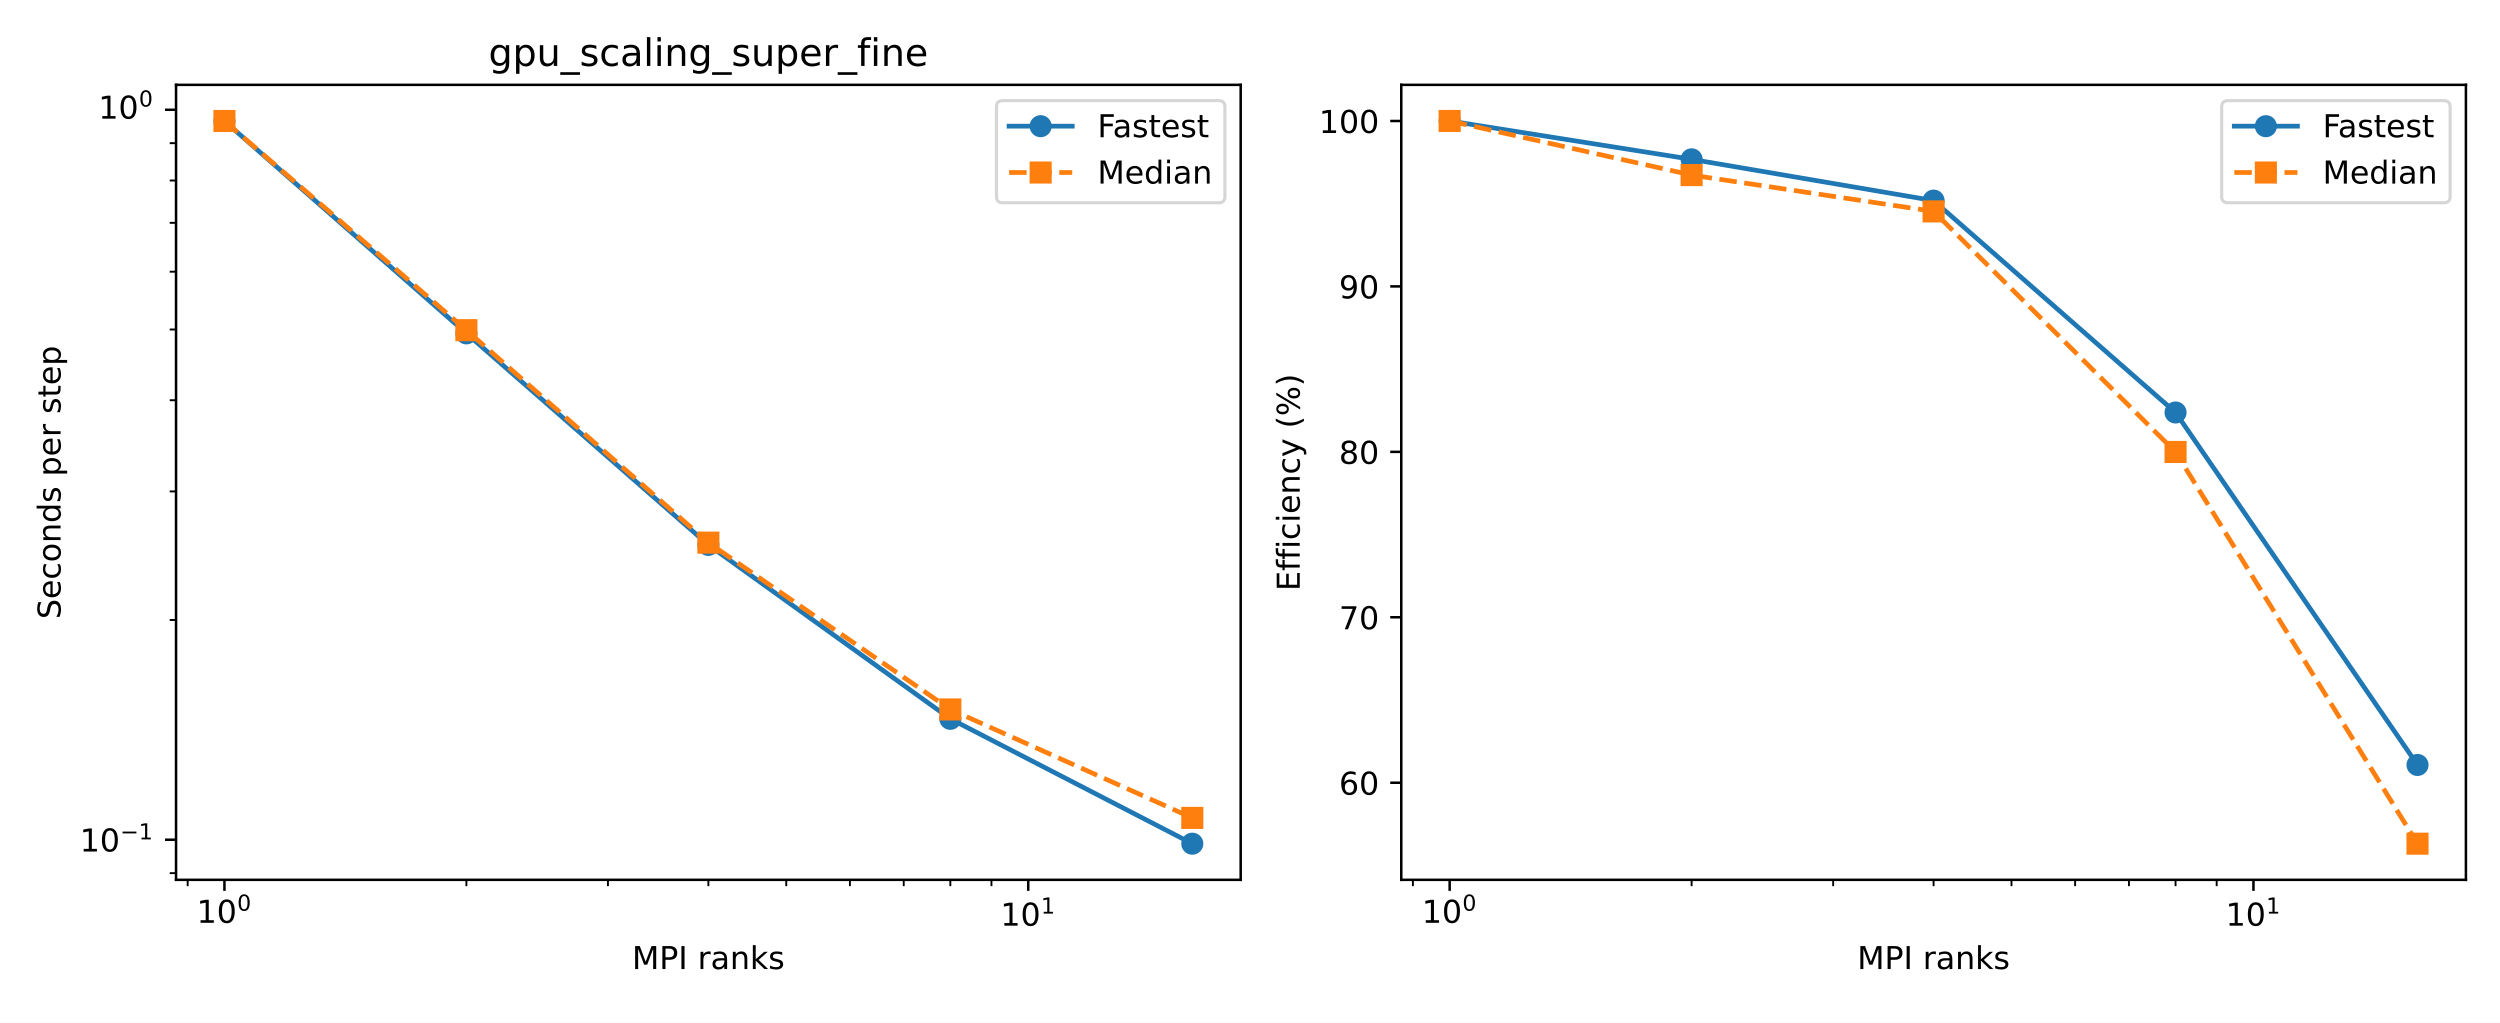
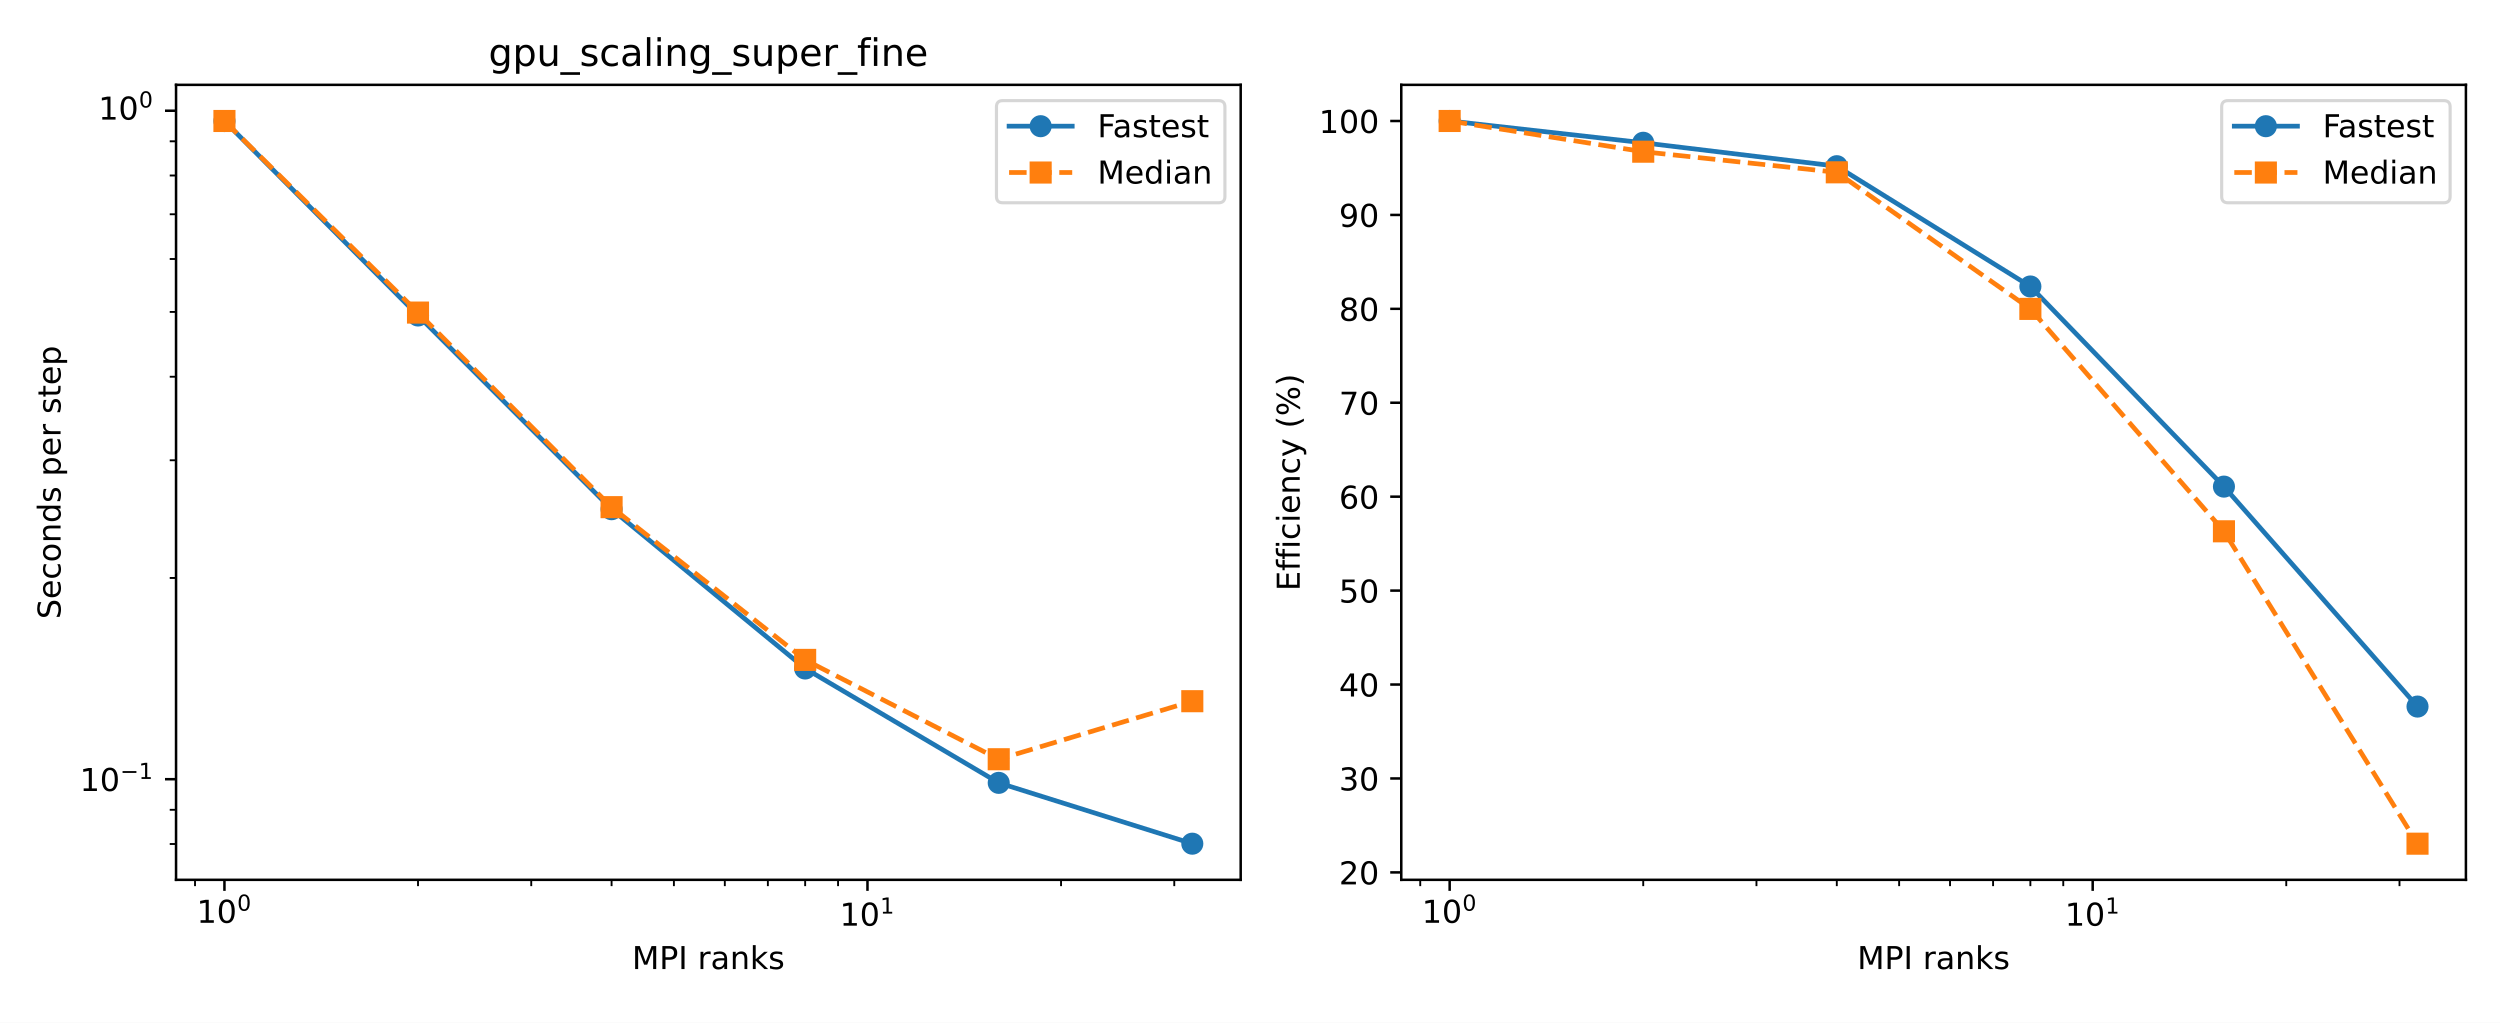
<svg xmlns="http://www.w3.org/2000/svg" xmlns:xlink="http://www.w3.org/1999/xlink" width="792pt" height="324pt" viewBox="0 0 792 324" version="1.1">
  <defs>
    <style type="text/css">*{stroke-linejoin: round; stroke-linecap: butt}</style>
  </defs>
  <g id="figure_1">
    <g id="patch_1">
      <path d="M 0 324 L 792 324 L 792 0 L 0 0 z " style="fill: #ffffff" />
    </g>
    <g id="axes_1">
      <g id="patch_2">
        <path d="M 55.772 278.728 L 393.051 278.728 L 393.051 26.88 L 55.772 26.88 z " style="fill: #ffffff" />
      </g>
      <g id="matplotlib.axis_1">
        <g id="xtick_1">
          <g id="line2d_1">
            <defs>
              <path id="m915a4b6a7f" d="M 0 0 L 0 3.5 " style="stroke: #000000; stroke-width: 0.8" />
            </defs>
            <g>
              <use xlink:href="#m915a4b6a7f" x="71.103" y="278.728" style="stroke: #000000; stroke-width: 0.8" />
            </g>
          </g>
          <g id="text_1">
            <g transform="translate(62.30292 293.3264)">
              <text>
                <tspan x="0" y="-0.977" style="font-size: 10px; font-family: 'DejaVu Sans'">1</tspan>
                <tspan x="6.362" y="-0.977" style="font-size: 10px; font-family: 'DejaVu Sans'">0</tspan>
                <tspan x="12.82" y="-4.805" style="font-size: 7px; font-family: 'DejaVu Sans'">0</tspan>
              </text>
            </g>
          </g>
        </g>
        <g id="xtick_2">
          <g id="line2d_2">
            <g>
-               <use xlink:href="#m915a4b6a7f" x="325.743" y="278.728" style="stroke: #000000; stroke-width: 0.8" />
+               <use xlink:href="#m915a4b6a7f" x="274.815" y="278.728" style="stroke: #000000; stroke-width: 0.8" />
            </g>
          </g>
          <g id="text_2">
-             <g transform="translate(316.943 293.3264)">
+             <g transform="translate(266.015 293.3264)">
              <text>
                <tspan x="0" y="-0.064" style="font-size: 10px; font-family: 'DejaVu Sans'">1</tspan>
                <tspan x="6.362" y="-0.064" style="font-size: 10px; font-family: 'DejaVu Sans'">0</tspan>
                <tspan x="12.82" y="-3.892" style="font-size: 7px; font-family: 'DejaVu Sans'">1</tspan>
              </text>
            </g>
          </g>
        </g>
        <g id="xtick_3">
          <g id="line2d_3">
            <defs>
              <path id="m72433dea88" d="M 0 0 L 0 2 " style="stroke: #000000; stroke-width: 0.6" />
            </defs>
            <g>
-               <use xlink:href="#m72433dea88" x="59.451" y="278.728" style="stroke: #000000; stroke-width: 0.6" />
+               <use xlink:href="#m72433dea88" x="61.782" y="278.728" style="stroke: #000000; stroke-width: 0.6" />
            </g>
          </g>
        </g>
        <g id="xtick_4">
          <g id="line2d_4">
            <g>
-               <use xlink:href="#m72433dea88" x="147.757" y="278.728" style="stroke: #000000; stroke-width: 0.6" />
+               <use xlink:href="#m72433dea88" x="132.426" y="278.728" style="stroke: #000000; stroke-width: 0.6" />
            </g>
          </g>
        </g>
        <g id="xtick_5">
          <g id="line2d_5">
            <g>
-               <use xlink:href="#m72433dea88" x="192.597" y="278.728" style="stroke: #000000; stroke-width: 0.6" />
+               <use xlink:href="#m72433dea88" x="168.298" y="278.728" style="stroke: #000000; stroke-width: 0.6" />
            </g>
          </g>
        </g>
        <g id="xtick_6">
          <g id="line2d_6">
            <g>
-               <use xlink:href="#m72433dea88" x="224.412" y="278.728" style="stroke: #000000; stroke-width: 0.6" />
+               <use xlink:href="#m72433dea88" x="193.75" y="278.728" style="stroke: #000000; stroke-width: 0.6" />
            </g>
          </g>
        </g>
        <g id="xtick_7">
          <g id="line2d_7">
            <g>
-               <use xlink:href="#m72433dea88" x="249.089" y="278.728" style="stroke: #000000; stroke-width: 0.6" />
+               <use xlink:href="#m72433dea88" x="213.492" y="278.728" style="stroke: #000000; stroke-width: 0.6" />
            </g>
          </g>
        </g>
        <g id="xtick_8">
          <g id="line2d_8">
            <g>
-               <use xlink:href="#m72433dea88" x="269.251" y="278.728" style="stroke: #000000; stroke-width: 0.6" />
+               <use xlink:href="#m72433dea88" x="229.622" y="278.728" style="stroke: #000000; stroke-width: 0.6" />
            </g>
          </g>
        </g>
        <g id="xtick_9">
          <g id="line2d_9">
            <g>
-               <use xlink:href="#m72433dea88" x="286.299" y="278.728" style="stroke: #000000; stroke-width: 0.6" />
+               <use xlink:href="#m72433dea88" x="243.26" y="278.728" style="stroke: #000000; stroke-width: 0.6" />
            </g>
          </g>
        </g>
        <g id="xtick_10">
          <g id="line2d_10">
            <g>
-               <use xlink:href="#m72433dea88" x="301.066" y="278.728" style="stroke: #000000; stroke-width: 0.6" />
+               <use xlink:href="#m72433dea88" x="255.073" y="278.728" style="stroke: #000000; stroke-width: 0.6" />
            </g>
          </g>
        </g>
        <g id="xtick_11">
          <g id="line2d_11">
            <g>
-               <use xlink:href="#m72433dea88" x="314.091" y="278.728" style="stroke: #000000; stroke-width: 0.6" />
+               <use xlink:href="#m72433dea88" x="265.494" y="278.728" style="stroke: #000000; stroke-width: 0.6" />
+             </g>
+           </g>
+         </g>
+         <g id="xtick_12">
+           <g id="line2d_12">
+             <g>
+               <use xlink:href="#m72433dea88" x="336.138" y="278.728" style="stroke: #000000; stroke-width: 0.6" />
+             </g>
+           </g>
+         </g>
+         <g id="xtick_13">
+           <g id="line2d_13">
+             <g>
+               <use xlink:href="#m72433dea88" x="372.01" y="278.728" style="stroke: #000000; stroke-width: 0.6" />
            </g>
          </g>
        </g>
        <g id="text_3">
          <text style="font-size: 10px; font-family: 'DejaVu Sans', 'Bitstream Vera Sans', 'Computer Modern Sans Serif', 'Lucida Grande', 'Verdana', 'Geneva', 'Lucid', 'Arial', 'Helvetica', 'Avant Garde', sans-serif; text-anchor: middle" x="224.412" y="307.005" transform="rotate(-0 224.4115 307.0046)">MPI ranks</text>
        </g>
      </g>
      <g id="matplotlib.axis_2">
        <g id="ytick_1">
-           <g id="line2d_12">
+           <g id="line2d_14">
            <defs>
              <path id="mc665064905" d="M 0 0 L -3.5 0 " style="stroke: #000000; stroke-width: 0.8" />
            </defs>
            <g>
-               <use xlink:href="#mc665064905" x="55.772" y="266.022" style="stroke: #000000; stroke-width: 0.8" />
+               <use xlink:href="#mc665064905" x="55.772" y="246.857" style="stroke: #000000; stroke-width: 0.8" />
            </g>
          </g>
          <g id="text_4">
-             <g transform="translate(25.27205 269.8217)">
+             <g transform="translate(25.27205 250.6559)">
              <text>
                <tspan x="0" y="-0.064" style="font-size: 10px; font-family: 'DejaVu Sans'">1</tspan>
                <tspan x="6.362" y="-0.064" style="font-size: 10px; font-family: 'DejaVu Sans'">0</tspan>
                <tspan x="12.82" y="-3.892" style="font-size: 7px; font-family: 'DejaVu Sans'">−</tspan>
                <tspan x="18.686" y="-3.892" style="font-size: 7px; font-family: 'DejaVu Sans'">1</tspan>
              </text>
            </g>
          </g>
        </g>
        <g id="ytick_2">
-           <g id="line2d_13">
-             <g>
-               <use xlink:href="#mc665064905" x="55.772" y="34.773" style="stroke: #000000; stroke-width: 0.8" />
+           <g id="line2d_15">
+             <g>
+               <use xlink:href="#mc665064905" x="55.772" y="35.072" style="stroke: #000000; stroke-width: 0.8" />
            </g>
          </g>
          <g id="text_5">
-             <g transform="translate(31.17205 38.57181)">
+             <g transform="translate(31.17205 38.87105)">
              <text>
                <tspan x="0" y="-0.977" style="font-size: 10px; font-family: 'DejaVu Sans'">1</tspan>
                <tspan x="6.362" y="-0.977" style="font-size: 10px; font-family: 'DejaVu Sans'">0</tspan>
                <tspan x="12.82" y="-4.805" style="font-size: 7px; font-family: 'DejaVu Sans'">0</tspan>
              </text>
            </g>
          </g>
        </g>
        <g id="ytick_3">
-           <g id="line2d_14">
+           <g id="line2d_16">
            <defs>
              <path id="m3884b080c1" d="M 0 0 L -2 0 " style="stroke: #000000; stroke-width: 0.6" />
            </defs>
            <g>
-               <use xlink:href="#m3884b080c1" x="55.772" y="276.604" style="stroke: #000000; stroke-width: 0.6" />
+               <use xlink:href="#m3884b080c1" x="55.772" y="267.381" style="stroke: #000000; stroke-width: 0.6" />
            </g>
          </g>
        </g>
        <g id="ytick_4">
-           <g id="line2d_15">
-             <g>
-               <use xlink:href="#m3884b080c1" x="55.772" y="196.409" style="stroke: #000000; stroke-width: 0.6" />
+           <g id="line2d_17">
+             <g>
+               <use xlink:href="#m3884b080c1" x="55.772" y="256.547" style="stroke: #000000; stroke-width: 0.6" />
            </g>
          </g>
        </g>
        <g id="ytick_5">
-           <g id="line2d_16">
-             <g>
-               <use xlink:href="#m3884b080c1" x="55.772" y="155.688" style="stroke: #000000; stroke-width: 0.6" />
+           <g id="line2d_18">
+             <g>
+               <use xlink:href="#m3884b080c1" x="55.772" y="183.103" style="stroke: #000000; stroke-width: 0.6" />
            </g>
          </g>
        </g>
        <g id="ytick_6">
-           <g id="line2d_17">
-             <g>
-               <use xlink:href="#m3884b080c1" x="55.772" y="126.796" style="stroke: #000000; stroke-width: 0.6" />
+           <g id="line2d_19">
+             <g>
+               <use xlink:href="#m3884b080c1" x="55.772" y="145.81" style="stroke: #000000; stroke-width: 0.6" />
            </g>
          </g>
        </g>
        <g id="ytick_7">
-           <g id="line2d_18">
-             <g>
-               <use xlink:href="#m3884b080c1" x="55.772" y="104.386" style="stroke: #000000; stroke-width: 0.6" />
+           <g id="line2d_20">
+             <g>
+               <use xlink:href="#m3884b080c1" x="55.772" y="119.35" style="stroke: #000000; stroke-width: 0.6" />
            </g>
          </g>
        </g>
        <g id="ytick_8">
-           <g id="line2d_19">
-             <g>
-               <use xlink:href="#m3884b080c1" x="55.772" y="86.075" style="stroke: #000000; stroke-width: 0.6" />
+           <g id="line2d_21">
+             <g>
+               <use xlink:href="#m3884b080c1" x="55.772" y="98.825" style="stroke: #000000; stroke-width: 0.6" />
            </g>
          </g>
        </g>
        <g id="ytick_9">
-           <g id="line2d_20">
-             <g>
-               <use xlink:href="#m3884b080c1" x="55.772" y="70.594" style="stroke: #000000; stroke-width: 0.6" />
+           <g id="line2d_22">
+             <g>
+               <use xlink:href="#m3884b080c1" x="55.772" y="82.056" style="stroke: #000000; stroke-width: 0.6" />
            </g>
          </g>
        </g>
        <g id="ytick_10">
-           <g id="line2d_21">
-             <g>
-               <use xlink:href="#m3884b080c1" x="55.772" y="57.183" style="stroke: #000000; stroke-width: 0.6" />
+           <g id="line2d_23">
+             <g>
+               <use xlink:href="#m3884b080c1" x="55.772" y="67.878" style="stroke: #000000; stroke-width: 0.6" />
            </g>
          </g>
        </g>
        <g id="ytick_11">
-           <g id="line2d_22">
-             <g>
-               <use xlink:href="#m3884b080c1" x="55.772" y="45.354" style="stroke: #000000; stroke-width: 0.6" />
+           <g id="line2d_24">
+             <g>
+               <use xlink:href="#m3884b080c1" x="55.772" y="55.596" style="stroke: #000000; stroke-width: 0.6" />
+             </g>
+           </g>
+         </g>
+         <g id="ytick_12">
+           <g id="line2d_25">
+             <g>
+               <use xlink:href="#m3884b080c1" x="55.772" y="44.763" style="stroke: #000000; stroke-width: 0.6" />
            </g>
          </g>
        </g>
        <g id="text_6">
          <text style="font-size: 10px; font-family: 'DejaVu Sans', 'Bitstream Vera Sans', 'Computer Modern Sans Serif', 'Lucida Grande', 'Verdana', 'Geneva', 'Lucid', 'Arial', 'Helvetica', 'Avant Garde', sans-serif; text-anchor: middle" x="19.192" y="152.804" transform="rotate(-90 19.19237 152.804)">Seconds per step</text>
        </g>
      </g>
-       <g id="line2d_23">
-         <path d="M 71.103 38.351 L 147.757 105.608 L 224.412 172.622 L 301.066 227.723 L 377.72 267.28 " clip-path="url(#p1d46c1b030)" style="fill: none; stroke: #1f77b4; stroke-width: 1.5; stroke-linecap: square" />
+       <g id="line2d_26">
+         <path d="M 71.103 38.349 L 132.426 99.945 L 193.75 161.318 L 255.073 211.781 L 316.397 248.009 L 377.72 267.28 " clip-path="url(#pdca7293c1e)" style="fill: none; stroke: #1f77b4; stroke-width: 1.5; stroke-linecap: square" />
        <defs>
          <path id="mfb15104b4f" d="M 0 3 C 0.796 3 1.559 2.684 2.121 2.121 C 2.684 1.559 3 0.796 3 0 C 3 -0.796 2.684 -1.559 2.121 -2.121 C 1.559 -2.684 0.796 -3 0 -3 C -0.796 -3 -1.559 -2.684 -2.121 -2.121 C -2.684 -1.559 -3 -0.796 -3 0 C -3 0.796 -2.684 1.559 -2.121 2.121 C -1.559 2.684 -0.796 3 0 3 z " style="stroke: #1f77b4" />
        </defs>
-         <g clip-path="url(#p1d46c1b030)">
-           <use xlink:href="#mfb15104b4f" x="71.103" y="38.351" style="fill: #1f77b4; stroke: #1f77b4" />
-           <use xlink:href="#mfb15104b4f" x="147.757" y="105.608" style="fill: #1f77b4; stroke: #1f77b4" />
-           <use xlink:href="#mfb15104b4f" x="224.412" y="172.622" style="fill: #1f77b4; stroke: #1f77b4" />
-           <use xlink:href="#mfb15104b4f" x="301.066" y="227.723" style="fill: #1f77b4; stroke: #1f77b4" />
+         <g clip-path="url(#pdca7293c1e)">
+           <use xlink:href="#mfb15104b4f" x="71.103" y="38.349" style="fill: #1f77b4; stroke: #1f77b4" />
+           <use xlink:href="#mfb15104b4f" x="132.426" y="99.945" style="fill: #1f77b4; stroke: #1f77b4" />
+           <use xlink:href="#mfb15104b4f" x="193.75" y="161.318" style="fill: #1f77b4; stroke: #1f77b4" />
+           <use xlink:href="#mfb15104b4f" x="255.073" y="211.781" style="fill: #1f77b4; stroke: #1f77b4" />
+           <use xlink:href="#mfb15104b4f" x="316.397" y="248.009" style="fill: #1f77b4; stroke: #1f77b4" />
          <use xlink:href="#mfb15104b4f" x="377.72" y="267.28" style="fill: #1f77b4; stroke: #1f77b4" />
        </g>
      </g>
-       <g id="line2d_24">
-         <path d="M 71.103 38.328 L 147.757 104.602 L 224.412 171.91 L 301.066 224.748 L 377.72 259.111 " clip-path="url(#p1d46c1b030)" style="fill: none; stroke-dasharray: 5.55,2.4; stroke-dashoffset: 0; stroke: #ff7f0e; stroke-width: 1.5" />
+       <g id="line2d_27">
+         <path d="M 71.103 38.328 L 132.426 99.024 L 193.75 160.666 L 255.073 209.056 L 316.397 240.527 L 377.72 222.139 " clip-path="url(#pdca7293c1e)" style="fill: none; stroke-dasharray: 5.55,2.4; stroke-dashoffset: 0; stroke: #ff7f0e; stroke-width: 1.5" />
        <defs>
          <path id="m5a906554f0" d="M -3 3 L 3 3 L 3 -3 L -3 -3 z " style="stroke: #ff7f0e; stroke-linejoin: miter" />
        </defs>
-         <g clip-path="url(#p1d46c1b030)">
+         <g clip-path="url(#pdca7293c1e)">
          <use xlink:href="#m5a906554f0" x="71.103" y="38.328" style="fill: #ff7f0e; stroke: #ff7f0e; stroke-linejoin: miter" />
-           <use xlink:href="#m5a906554f0" x="147.757" y="104.602" style="fill: #ff7f0e; stroke: #ff7f0e; stroke-linejoin: miter" />
-           <use xlink:href="#m5a906554f0" x="224.412" y="171.91" style="fill: #ff7f0e; stroke: #ff7f0e; stroke-linejoin: miter" />
-           <use xlink:href="#m5a906554f0" x="301.066" y="224.748" style="fill: #ff7f0e; stroke: #ff7f0e; stroke-linejoin: miter" />
-           <use xlink:href="#m5a906554f0" x="377.72" y="259.111" style="fill: #ff7f0e; stroke: #ff7f0e; stroke-linejoin: miter" />
+           <use xlink:href="#m5a906554f0" x="132.426" y="99.024" style="fill: #ff7f0e; stroke: #ff7f0e; stroke-linejoin: miter" />
+           <use xlink:href="#m5a906554f0" x="193.75" y="160.666" style="fill: #ff7f0e; stroke: #ff7f0e; stroke-linejoin: miter" />
+           <use xlink:href="#m5a906554f0" x="255.073" y="209.056" style="fill: #ff7f0e; stroke: #ff7f0e; stroke-linejoin: miter" />
+           <use xlink:href="#m5a906554f0" x="316.397" y="240.527" style="fill: #ff7f0e; stroke: #ff7f0e; stroke-linejoin: miter" />
+           <use xlink:href="#m5a906554f0" x="377.72" y="222.139" style="fill: #ff7f0e; stroke: #ff7f0e; stroke-linejoin: miter" />
        </g>
      </g>
      <g id="patch_3">
        <path d="M 55.772 278.728 L 55.772 26.88 " style="fill: none; stroke: #000000; stroke-width: 0.8; stroke-linejoin: miter; stroke-linecap: square" />
      </g>
      <g id="patch_4">
        <path d="M 393.051 278.728 L 393.051 26.88 " style="fill: none; stroke: #000000; stroke-width: 0.8; stroke-linejoin: miter; stroke-linecap: square" />
      </g>
      <g id="patch_5">
        <path d="M 55.772 278.728 L 393.051 278.728 " style="fill: none; stroke: #000000; stroke-width: 0.8; stroke-linejoin: miter; stroke-linecap: square" />
      </g>
      <g id="patch_6">
        <path d="M 55.772 26.88 L 393.051 26.88 " style="fill: none; stroke: #000000; stroke-width: 0.8; stroke-linejoin: miter; stroke-linecap: square" />
      </g>
      <g id="text_7">
        <text style="font-size: 12px; font-family: 'DejaVu Sans', 'Bitstream Vera Sans', 'Computer Modern Sans Serif', 'Lucida Grande', 'Verdana', 'Geneva', 'Lucid', 'Arial', 'Helvetica', 'Avant Garde', sans-serif; text-anchor: middle" x="224.412" y="20.88" transform="rotate(-0 224.4115 20.88)">gpu_scaling_super_fine</text>
      </g>
      <g id="legend_1">
        <g id="patch_7">
          <path d="M 317.678 64.236 L 386.051 64.236 Q 388.051 64.236 388.051 62.236 L 388.051 33.88 Q 388.051 31.88 386.051 31.88 L 317.678 31.88 Q 315.678 31.88 315.678 33.88 L 315.678 62.236 Q 315.678 64.236 317.678 64.236 z " style="fill: #ffffff; opacity: 0.8; stroke: #cccccc; stroke-linejoin: miter" />
        </g>
-         <g id="line2d_25">
+         <g id="line2d_28">
          <path d="M 319.678 39.978 L 329.678 39.978 L 339.678 39.978 " style="fill: none; stroke: #1f77b4; stroke-width: 1.5; stroke-linecap: square" />
          <g>
            <use xlink:href="#mfb15104b4f" x="329.678" y="39.978" style="fill: #1f77b4; stroke: #1f77b4" />
          </g>
        </g>
        <g id="text_8">
          <text style="font-size: 10px; font-family: 'DejaVu Sans', 'Bitstream Vera Sans', 'Computer Modern Sans Serif', 'Lucida Grande', 'Verdana', 'Geneva', 'Lucid', 'Arial', 'Helvetica', 'Avant Garde', sans-serif; text-anchor: start" x="347.678" y="43.478" transform="rotate(-0 347.6776 43.47844)">Fastest</text>
        </g>
-         <g id="line2d_26">
+         <g id="line2d_29">
          <path d="M 319.678 54.657 L 329.678 54.657 L 339.678 54.657 " style="fill: none; stroke-dasharray: 5.55,2.4; stroke-dashoffset: 0; stroke: #ff7f0e; stroke-width: 1.5" />
          <g>
            <use xlink:href="#m5a906554f0" x="329.678" y="54.657" style="fill: #ff7f0e; stroke: #ff7f0e; stroke-linejoin: miter" />
          </g>
        </g>
        <g id="text_9">
          <text style="font-size: 10px; font-family: 'DejaVu Sans', 'Bitstream Vera Sans', 'Computer Modern Sans Serif', 'Lucida Grande', 'Verdana', 'Geneva', 'Lucid', 'Arial', 'Helvetica', 'Avant Garde', sans-serif; text-anchor: start" x="347.678" y="58.157" transform="rotate(-0 347.6776 58.15656)">Median</text>
        </g>
      </g>
    </g>
    <g id="axes_2">
      <g id="patch_8">
        <path d="M 443.921 278.728 L 781.2 278.728 L 781.2 26.88 L 443.921 26.88 z " style="fill: #ffffff" />
      </g>
      <g id="matplotlib.axis_3">
-         <g id="xtick_12">
-           <g id="line2d_27">
+         <g id="xtick_14">
+           <g id="line2d_30">
            <g>
              <use xlink:href="#m915a4b6a7f" x="459.252" y="278.728" style="stroke: #000000; stroke-width: 0.8" />
            </g>
          </g>
          <g id="text_10">
            <g transform="translate(450.4519 293.3264)">
              <text>
                <tspan x="0" y="-0.977" style="font-size: 10px; font-family: 'DejaVu Sans'">1</tspan>
                <tspan x="6.362" y="-0.977" style="font-size: 10px; font-family: 'DejaVu Sans'">0</tspan>
                <tspan x="12.82" y="-4.805" style="font-size: 7px; font-family: 'DejaVu Sans'">0</tspan>
              </text>
            </g>
          </g>
        </g>
-         <g id="xtick_13">
-           <g id="line2d_28">
-             <g>
-               <use xlink:href="#m915a4b6a7f" x="713.892" y="278.728" style="stroke: #000000; stroke-width: 0.8" />
+         <g id="xtick_15">
+           <g id="line2d_31">
+             <g>
+               <use xlink:href="#m915a4b6a7f" x="662.964" y="278.728" style="stroke: #000000; stroke-width: 0.8" />
            </g>
          </g>
          <g id="text_11">
-             <g transform="translate(705.092 293.3264)">
+             <g transform="translate(654.164 293.3264)">
              <text>
                <tspan x="0" y="-0.064" style="font-size: 10px; font-family: 'DejaVu Sans'">1</tspan>
                <tspan x="6.362" y="-0.064" style="font-size: 10px; font-family: 'DejaVu Sans'">0</tspan>
                <tspan x="12.82" y="-3.892" style="font-size: 7px; font-family: 'DejaVu Sans'">1</tspan>
              </text>
            </g>
          </g>
        </g>
-         <g id="xtick_14">
-           <g id="line2d_29">
-             <g>
-               <use xlink:href="#m72433dea88" x="447.6" y="278.728" style="stroke: #000000; stroke-width: 0.6" />
-             </g>
-           </g>
-         </g>
-         <g id="xtick_15">
-           <g id="line2d_30">
-             <g>
-               <use xlink:href="#m72433dea88" x="535.906" y="278.728" style="stroke: #000000; stroke-width: 0.6" />
-             </g>
-           </g>
-         </g>
        <g id="xtick_16">
-           <g id="line2d_31">
-             <g>
-               <use xlink:href="#m72433dea88" x="580.746" y="278.728" style="stroke: #000000; stroke-width: 0.6" />
+           <g id="line2d_32">
+             <g>
+               <use xlink:href="#m72433dea88" x="449.931" y="278.728" style="stroke: #000000; stroke-width: 0.6" />
            </g>
          </g>
        </g>
        <g id="xtick_17">
-           <g id="line2d_32">
-             <g>
-               <use xlink:href="#m72433dea88" x="612.561" y="278.728" style="stroke: #000000; stroke-width: 0.6" />
+           <g id="line2d_33">
+             <g>
+               <use xlink:href="#m72433dea88" x="520.575" y="278.728" style="stroke: #000000; stroke-width: 0.6" />
            </g>
          </g>
        </g>
        <g id="xtick_18">
-           <g id="line2d_33">
-             <g>
-               <use xlink:href="#m72433dea88" x="637.238" y="278.728" style="stroke: #000000; stroke-width: 0.6" />
+           <g id="line2d_34">
+             <g>
+               <use xlink:href="#m72433dea88" x="556.447" y="278.728" style="stroke: #000000; stroke-width: 0.6" />
            </g>
          </g>
        </g>
        <g id="xtick_19">
-           <g id="line2d_34">
-             <g>
-               <use xlink:href="#m72433dea88" x="657.4" y="278.728" style="stroke: #000000; stroke-width: 0.6" />
+           <g id="line2d_35">
+             <g>
+               <use xlink:href="#m72433dea88" x="581.899" y="278.728" style="stroke: #000000; stroke-width: 0.6" />
            </g>
          </g>
        </g>
        <g id="xtick_20">
-           <g id="line2d_35">
-             <g>
-               <use xlink:href="#m72433dea88" x="674.448" y="278.728" style="stroke: #000000; stroke-width: 0.6" />
+           <g id="line2d_36">
+             <g>
+               <use xlink:href="#m72433dea88" x="601.641" y="278.728" style="stroke: #000000; stroke-width: 0.6" />
            </g>
          </g>
        </g>
        <g id="xtick_21">
-           <g id="line2d_36">
-             <g>
-               <use xlink:href="#m72433dea88" x="689.215" y="278.728" style="stroke: #000000; stroke-width: 0.6" />
+           <g id="line2d_37">
+             <g>
+               <use xlink:href="#m72433dea88" x="617.771" y="278.728" style="stroke: #000000; stroke-width: 0.6" />
            </g>
          </g>
        </g>
        <g id="xtick_22">
-           <g id="line2d_37">
-             <g>
-               <use xlink:href="#m72433dea88" x="702.24" y="278.728" style="stroke: #000000; stroke-width: 0.6" />
+           <g id="line2d_38">
+             <g>
+               <use xlink:href="#m72433dea88" x="631.409" y="278.728" style="stroke: #000000; stroke-width: 0.6" />
+             </g>
+           </g>
+         </g>
+         <g id="xtick_23">
+           <g id="line2d_39">
+             <g>
+               <use xlink:href="#m72433dea88" x="643.222" y="278.728" style="stroke: #000000; stroke-width: 0.6" />
+             </g>
+           </g>
+         </g>
+         <g id="xtick_24">
+           <g id="line2d_40">
+             <g>
+               <use xlink:href="#m72433dea88" x="653.643" y="278.728" style="stroke: #000000; stroke-width: 0.6" />
+             </g>
+           </g>
+         </g>
+         <g id="xtick_25">
+           <g id="line2d_41">
+             <g>
+               <use xlink:href="#m72433dea88" x="724.287" y="278.728" style="stroke: #000000; stroke-width: 0.6" />
+             </g>
+           </g>
+         </g>
+         <g id="xtick_26">
+           <g id="line2d_42">
+             <g>
+               <use xlink:href="#m72433dea88" x="760.159" y="278.728" style="stroke: #000000; stroke-width: 0.6" />
            </g>
          </g>
        </g>
        <g id="text_12">
          <text style="font-size: 10px; font-family: 'DejaVu Sans', 'Bitstream Vera Sans', 'Computer Modern Sans Serif', 'Lucida Grande', 'Verdana', 'Geneva', 'Lucid', 'Arial', 'Helvetica', 'Avant Garde', sans-serif; text-anchor: middle" x="612.561" y="307.005" transform="rotate(-0 612.5605 307.0046)">MPI ranks</text>
        </g>
      </g>
      <g id="matplotlib.axis_4">
-         <g id="ytick_12">
-           <g id="line2d_38">
-             <g>
-               <use xlink:href="#mc665064905" x="443.921" y="247.964" style="stroke: #000000; stroke-width: 0.8" />
+         <g id="ytick_13">
+           <g id="line2d_43">
+             <g>
+               <use xlink:href="#mc665064905" x="443.921" y="276.371" style="stroke: #000000; stroke-width: 0.8" />
            </g>
          </g>
          <g id="text_13">
-             <text style="font-size: 10px; font-family: 'DejaVu Sans', 'Bitstream Vera Sans', 'Computer Modern Sans Serif', 'Lucida Grande', 'Verdana', 'Geneva', 'Lucid', 'Arial', 'Helvetica', 'Avant Garde', sans-serif; text-anchor: end" x="436.921" y="251.763" transform="rotate(-0 436.921 251.7631)">60</text>
-           </g>
-         </g>
-         <g id="ytick_13">
-           <g id="line2d_39">
-             <g>
-               <use xlink:href="#mc665064905" x="443.921" y="195.555" style="stroke: #000000; stroke-width: 0.8" />
+             <text style="font-size: 10px; font-family: 'DejaVu Sans', 'Bitstream Vera Sans', 'Computer Modern Sans Serif', 'Lucida Grande', 'Verdana', 'Geneva', 'Lucid', 'Arial', 'Helvetica', 'Avant Garde', sans-serif; text-anchor: end" x="436.921" y="280.17" transform="rotate(-0 436.921 280.17)">20</text>
+           </g>
+         </g>
+         <g id="ytick_14">
+           <g id="line2d_44">
+             <g>
+               <use xlink:href="#mc665064905" x="443.921" y="246.615" style="stroke: #000000; stroke-width: 0.8" />
            </g>
          </g>
          <g id="text_14">
-             <text style="font-size: 10px; font-family: 'DejaVu Sans', 'Bitstream Vera Sans', 'Computer Modern Sans Serif', 'Lucida Grande', 'Verdana', 'Geneva', 'Lucid', 'Arial', 'Helvetica', 'Avant Garde', sans-serif; text-anchor: end" x="436.921" y="199.354" transform="rotate(-0 436.921 199.3541)">70</text>
-           </g>
-         </g>
-         <g id="ytick_14">
-           <g id="line2d_40">
-             <g>
-               <use xlink:href="#mc665064905" x="443.921" y="143.146" style="stroke: #000000; stroke-width: 0.8" />
+             <text style="font-size: 10px; font-family: 'DejaVu Sans', 'Bitstream Vera Sans', 'Computer Modern Sans Serif', 'Lucida Grande', 'Verdana', 'Geneva', 'Lucid', 'Arial', 'Helvetica', 'Avant Garde', sans-serif; text-anchor: end" x="436.921" y="250.415" transform="rotate(-0 436.921 250.4146)">30</text>
+           </g>
+         </g>
+         <g id="ytick_15">
+           <g id="line2d_45">
+             <g>
+               <use xlink:href="#mc665064905" x="443.921" y="216.86" style="stroke: #000000; stroke-width: 0.8" />
            </g>
          </g>
          <g id="text_15">
-             <text style="font-size: 10px; font-family: 'DejaVu Sans', 'Bitstream Vera Sans', 'Computer Modern Sans Serif', 'Lucida Grande', 'Verdana', 'Geneva', 'Lucid', 'Arial', 'Helvetica', 'Avant Garde', sans-serif; text-anchor: end" x="436.921" y="146.945" transform="rotate(-0 436.921 146.945)">80</text>
-           </g>
-         </g>
-         <g id="ytick_15">
-           <g id="line2d_41">
-             <g>
-               <use xlink:href="#mc665064905" x="443.921" y="90.737" style="stroke: #000000; stroke-width: 0.8" />
+             <text style="font-size: 10px; font-family: 'DejaVu Sans', 'Bitstream Vera Sans', 'Computer Modern Sans Serif', 'Lucida Grande', 'Verdana', 'Geneva', 'Lucid', 'Arial', 'Helvetica', 'Avant Garde', sans-serif; text-anchor: end" x="436.921" y="220.659" transform="rotate(-0 436.921 220.6592)">40</text>
+           </g>
+         </g>
+         <g id="ytick_16">
+           <g id="line2d_46">
+             <g>
+               <use xlink:href="#mc665064905" x="443.921" y="187.105" style="stroke: #000000; stroke-width: 0.8" />
            </g>
          </g>
          <g id="text_16">
-             <text style="font-size: 10px; font-family: 'DejaVu Sans', 'Bitstream Vera Sans', 'Computer Modern Sans Serif', 'Lucida Grande', 'Verdana', 'Geneva', 'Lucid', 'Arial', 'Helvetica', 'Avant Garde', sans-serif; text-anchor: end" x="436.921" y="94.536" transform="rotate(-0 436.921 94.53593)">90</text>
-           </g>
-         </g>
-         <g id="ytick_16">
-           <g id="line2d_42">
+             <text style="font-size: 10px; font-family: 'DejaVu Sans', 'Bitstream Vera Sans', 'Computer Modern Sans Serif', 'Lucida Grande', 'Verdana', 'Geneva', 'Lucid', 'Arial', 'Helvetica', 'Avant Garde', sans-serif; text-anchor: end" x="436.921" y="190.904" transform="rotate(-0 436.921 190.9038)">50</text>
+           </g>
+         </g>
+         <g id="ytick_17">
+           <g id="line2d_47">
+             <g>
+               <use xlink:href="#mc665064905" x="443.921" y="157.349" style="stroke: #000000; stroke-width: 0.8" />
+             </g>
+           </g>
+           <g id="text_17">
+             <text style="font-size: 10px; font-family: 'DejaVu Sans', 'Bitstream Vera Sans', 'Computer Modern Sans Serif', 'Lucida Grande', 'Verdana', 'Geneva', 'Lucid', 'Arial', 'Helvetica', 'Avant Garde', sans-serif; text-anchor: end" x="436.921" y="161.148" transform="rotate(-0 436.921 161.1484)">60</text>
+           </g>
+         </g>
+         <g id="ytick_18">
+           <g id="line2d_48">
+             <g>
+               <use xlink:href="#mc665064905" x="443.921" y="127.594" style="stroke: #000000; stroke-width: 0.8" />
+             </g>
+           </g>
+           <g id="text_18">
+             <text style="font-size: 10px; font-family: 'DejaVu Sans', 'Bitstream Vera Sans', 'Computer Modern Sans Serif', 'Lucida Grande', 'Verdana', 'Geneva', 'Lucid', 'Arial', 'Helvetica', 'Avant Garde', sans-serif; text-anchor: end" x="436.921" y="131.393" transform="rotate(-0 436.921 131.393)">70</text>
+           </g>
+         </g>
+         <g id="ytick_19">
+           <g id="line2d_49">
+             <g>
+               <use xlink:href="#mc665064905" x="443.921" y="97.838" style="stroke: #000000; stroke-width: 0.8" />
+             </g>
+           </g>
+           <g id="text_19">
+             <text style="font-size: 10px; font-family: 'DejaVu Sans', 'Bitstream Vera Sans', 'Computer Modern Sans Serif', 'Lucida Grande', 'Verdana', 'Geneva', 'Lucid', 'Arial', 'Helvetica', 'Avant Garde', sans-serif; text-anchor: end" x="436.921" y="101.638" transform="rotate(-0 436.921 101.6376)">80</text>
+           </g>
+         </g>
+         <g id="ytick_20">
+           <g id="line2d_50">
+             <g>
+               <use xlink:href="#mc665064905" x="443.921" y="68.083" style="stroke: #000000; stroke-width: 0.8" />
+             </g>
+           </g>
+           <g id="text_20">
+             <text style="font-size: 10px; font-family: 'DejaVu Sans', 'Bitstream Vera Sans', 'Computer Modern Sans Serif', 'Lucida Grande', 'Verdana', 'Geneva', 'Lucid', 'Arial', 'Helvetica', 'Avant Garde', sans-serif; text-anchor: end" x="436.921" y="71.882" transform="rotate(-0 436.921 71.88225)">90</text>
+           </g>
+         </g>
+         <g id="ytick_21">
+           <g id="line2d_51">
            <g>
              <use xlink:href="#mc665064905" x="443.921" y="38.328" style="stroke: #000000; stroke-width: 0.8" />
            </g>
          </g>
-           <g id="text_17">
+           <g id="text_21">
            <text style="font-size: 10px; font-family: 'DejaVu Sans', 'Bitstream Vera Sans', 'Computer Modern Sans Serif', 'Lucida Grande', 'Verdana', 'Geneva', 'Lucid', 'Arial', 'Helvetica', 'Avant Garde', sans-serif; text-anchor: end" x="436.921" y="42.127" transform="rotate(-0 436.921 42.12685)">100</text>
          </g>
        </g>
-         <g id="text_18">
+         <g id="text_22">
          <text style="font-size: 10px; font-family: 'DejaVu Sans', 'Bitstream Vera Sans', 'Computer Modern Sans Serif', 'Lucida Grande', 'Verdana', 'Geneva', 'Lucid', 'Arial', 'Helvetica', 'Avant Garde', sans-serif; text-anchor: middle" x="411.754" y="152.804" transform="rotate(-90 411.7538 152.804)">Efficiency (%)</text>
        </g>
      </g>
-       <g id="line2d_43">
-         <path d="M 459.252 38.328 L 535.906 50.481 L 612.561 63.557 L 689.215 130.677 L 765.869 242.343 " clip-path="url(#p9ad490773f)" style="fill: none; stroke: #1f77b4; stroke-width: 1.5; stroke-linecap: square" />
-         <g clip-path="url(#p9ad490773f)">
+       <g id="line2d_52">
+         <path d="M 459.252 38.328 L 520.575 45.228 L 581.899 52.652 L 643.222 90.759 L 704.546 154.158 L 765.869 223.84 " clip-path="url(#p3e0f5cf9ee)" style="fill: none; stroke: #1f77b4; stroke-width: 1.5; stroke-linecap: square" />
+         <g clip-path="url(#p3e0f5cf9ee)">
          <use xlink:href="#mfb15104b4f" x="459.252" y="38.328" style="fill: #1f77b4; stroke: #1f77b4" />
-           <use xlink:href="#mfb15104b4f" x="535.906" y="50.481" style="fill: #1f77b4; stroke: #1f77b4" />
-           <use xlink:href="#mfb15104b4f" x="612.561" y="63.557" style="fill: #1f77b4; stroke: #1f77b4" />
-           <use xlink:href="#mfb15104b4f" x="689.215" y="130.677" style="fill: #1f77b4; stroke: #1f77b4" />
-           <use xlink:href="#mfb15104b4f" x="765.869" y="242.343" style="fill: #1f77b4; stroke: #1f77b4" />
-         </g>
-       </g>
-       <g id="line2d_44">
-         <path d="M 459.252 38.328 L 535.906 55.464 L 612.561 66.97 L 689.215 143.183 L 765.869 267.28 " clip-path="url(#p9ad490773f)" style="fill: none; stroke-dasharray: 5.55,2.4; stroke-dashoffset: 0; stroke: #ff7f0e; stroke-width: 1.5" />
-         <g clip-path="url(#p9ad490773f)">
+           <use xlink:href="#mfb15104b4f" x="520.575" y="45.228" style="fill: #1f77b4; stroke: #1f77b4" />
+           <use xlink:href="#mfb15104b4f" x="581.899" y="52.652" style="fill: #1f77b4; stroke: #1f77b4" />
+           <use xlink:href="#mfb15104b4f" x="643.222" y="90.759" style="fill: #1f77b4; stroke: #1f77b4" />
+           <use xlink:href="#mfb15104b4f" x="704.546" y="154.158" style="fill: #1f77b4; stroke: #1f77b4" />
+           <use xlink:href="#mfb15104b4f" x="765.869" y="223.84" style="fill: #1f77b4; stroke: #1f77b4" />
+         </g>
+       </g>
+       <g id="line2d_53">
+         <path d="M 459.252 38.328 L 520.575 48.057 L 581.899 54.589 L 643.222 97.859 L 704.546 168.316 L 765.869 267.28 " clip-path="url(#p3e0f5cf9ee)" style="fill: none; stroke-dasharray: 5.55,2.4; stroke-dashoffset: 0; stroke: #ff7f0e; stroke-width: 1.5" />
+         <g clip-path="url(#p3e0f5cf9ee)">
          <use xlink:href="#m5a906554f0" x="459.252" y="38.328" style="fill: #ff7f0e; stroke: #ff7f0e; stroke-linejoin: miter" />
-           <use xlink:href="#m5a906554f0" x="535.906" y="55.464" style="fill: #ff7f0e; stroke: #ff7f0e; stroke-linejoin: miter" />
-           <use xlink:href="#m5a906554f0" x="612.561" y="66.97" style="fill: #ff7f0e; stroke: #ff7f0e; stroke-linejoin: miter" />
-           <use xlink:href="#m5a906554f0" x="689.215" y="143.183" style="fill: #ff7f0e; stroke: #ff7f0e; stroke-linejoin: miter" />
+           <use xlink:href="#m5a906554f0" x="520.575" y="48.057" style="fill: #ff7f0e; stroke: #ff7f0e; stroke-linejoin: miter" />
+           <use xlink:href="#m5a906554f0" x="581.899" y="54.589" style="fill: #ff7f0e; stroke: #ff7f0e; stroke-linejoin: miter" />
+           <use xlink:href="#m5a906554f0" x="643.222" y="97.859" style="fill: #ff7f0e; stroke: #ff7f0e; stroke-linejoin: miter" />
+           <use xlink:href="#m5a906554f0" x="704.546" y="168.316" style="fill: #ff7f0e; stroke: #ff7f0e; stroke-linejoin: miter" />
          <use xlink:href="#m5a906554f0" x="765.869" y="267.28" style="fill: #ff7f0e; stroke: #ff7f0e; stroke-linejoin: miter" />
        </g>
      </g>
      <g id="patch_9">
        <path d="M 443.921 278.728 L 443.921 26.88 " style="fill: none; stroke: #000000; stroke-width: 0.8; stroke-linejoin: miter; stroke-linecap: square" />
      </g>
      <g id="patch_10">
        <path d="M 781.2 278.728 L 781.2 26.88 " style="fill: none; stroke: #000000; stroke-width: 0.8; stroke-linejoin: miter; stroke-linecap: square" />
      </g>
      <g id="patch_11">
        <path d="M 443.921 278.728 L 781.2 278.728 " style="fill: none; stroke: #000000; stroke-width: 0.8; stroke-linejoin: miter; stroke-linecap: square" />
      </g>
      <g id="patch_12">
        <path d="M 443.921 26.88 L 781.2 26.88 " style="fill: none; stroke: #000000; stroke-width: 0.8; stroke-linejoin: miter; stroke-linecap: square" />
      </g>
      <g id="legend_2">
        <g id="patch_13">
          <path d="M 705.827 64.236 L 774.2 64.236 Q 776.2 64.236 776.2 62.236 L 776.2 33.88 Q 776.2 31.88 774.2 31.88 L 705.827 31.88 Q 703.827 31.88 703.827 33.88 L 703.827 62.236 Q 703.827 64.236 705.827 64.236 z " style="fill: #ffffff; opacity: 0.8; stroke: #cccccc; stroke-linejoin: miter" />
        </g>
-         <g id="line2d_45">
+         <g id="line2d_54">
          <path d="M 707.827 39.978 L 717.827 39.978 L 727.827 39.978 " style="fill: none; stroke: #1f77b4; stroke-width: 1.5; stroke-linecap: square" />
          <g>
            <use xlink:href="#mfb15104b4f" x="717.827" y="39.978" style="fill: #1f77b4; stroke: #1f77b4" />
          </g>
        </g>
-         <g id="text_19">
+         <g id="text_23">
          <text style="font-size: 10px; font-family: 'DejaVu Sans', 'Bitstream Vera Sans', 'Computer Modern Sans Serif', 'Lucida Grande', 'Verdana', 'Geneva', 'Lucid', 'Arial', 'Helvetica', 'Avant Garde', sans-serif; text-anchor: start" x="735.827" y="43.478" transform="rotate(-0 735.8266 43.47844)">Fastest</text>
        </g>
-         <g id="line2d_46">
+         <g id="line2d_55">
          <path d="M 707.827 54.657 L 717.827 54.657 L 727.827 54.657 " style="fill: none; stroke-dasharray: 5.55,2.4; stroke-dashoffset: 0; stroke: #ff7f0e; stroke-width: 1.5" />
          <g>
            <use xlink:href="#m5a906554f0" x="717.827" y="54.657" style="fill: #ff7f0e; stroke: #ff7f0e; stroke-linejoin: miter" />
          </g>
        </g>
-         <g id="text_20">
+         <g id="text_24">
          <text style="font-size: 10px; font-family: 'DejaVu Sans', 'Bitstream Vera Sans', 'Computer Modern Sans Serif', 'Lucida Grande', 'Verdana', 'Geneva', 'Lucid', 'Arial', 'Helvetica', 'Avant Garde', sans-serif; text-anchor: start" x="735.827" y="58.157" transform="rotate(-0 735.8266 58.15656)">Median</text>
        </g>
      </g>
    </g>
  </g>
  <defs>
-     <clipPath id="p1d46c1b030">
+     <clipPath id="pdca7293c1e">
      <rect x="55.772" y="26.88" width="337.279" height="251.848" />
    </clipPath>
-     <clipPath id="p9ad490773f">
+     <clipPath id="p3e0f5cf9ee">
      <rect x="443.921" y="26.88" width="337.279" height="251.848" />
    </clipPath>
  </defs>
</svg>
